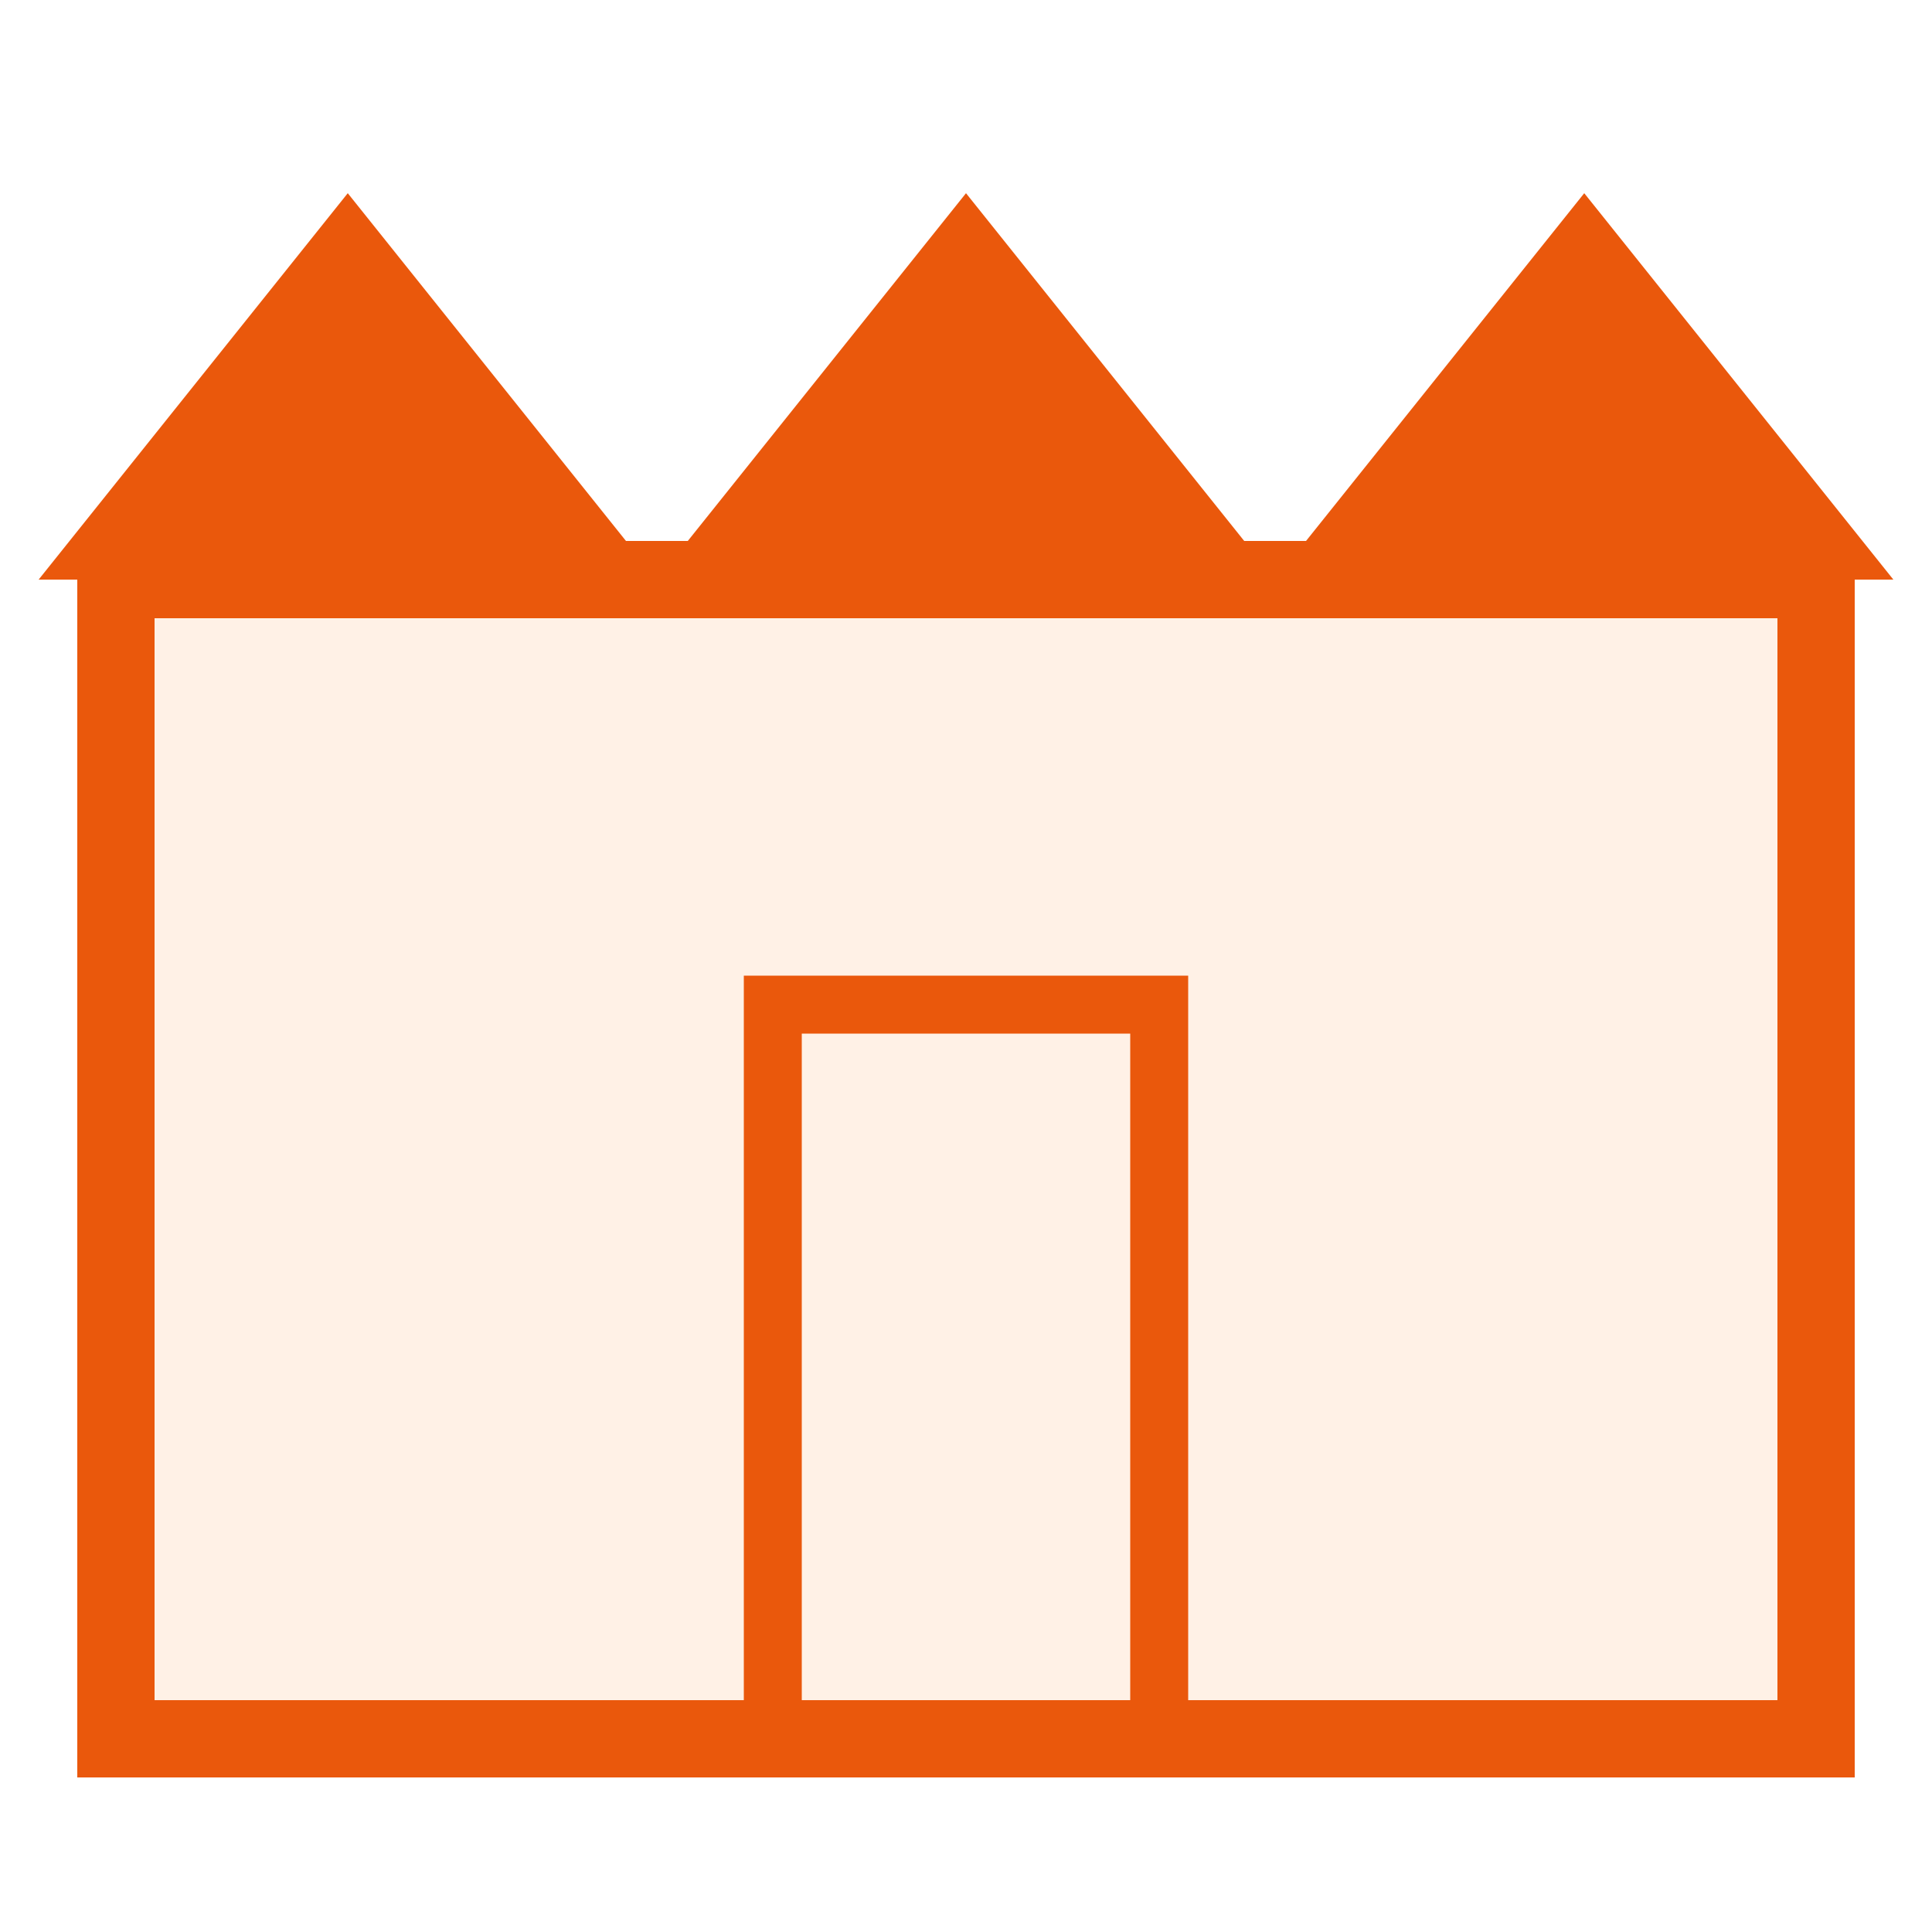
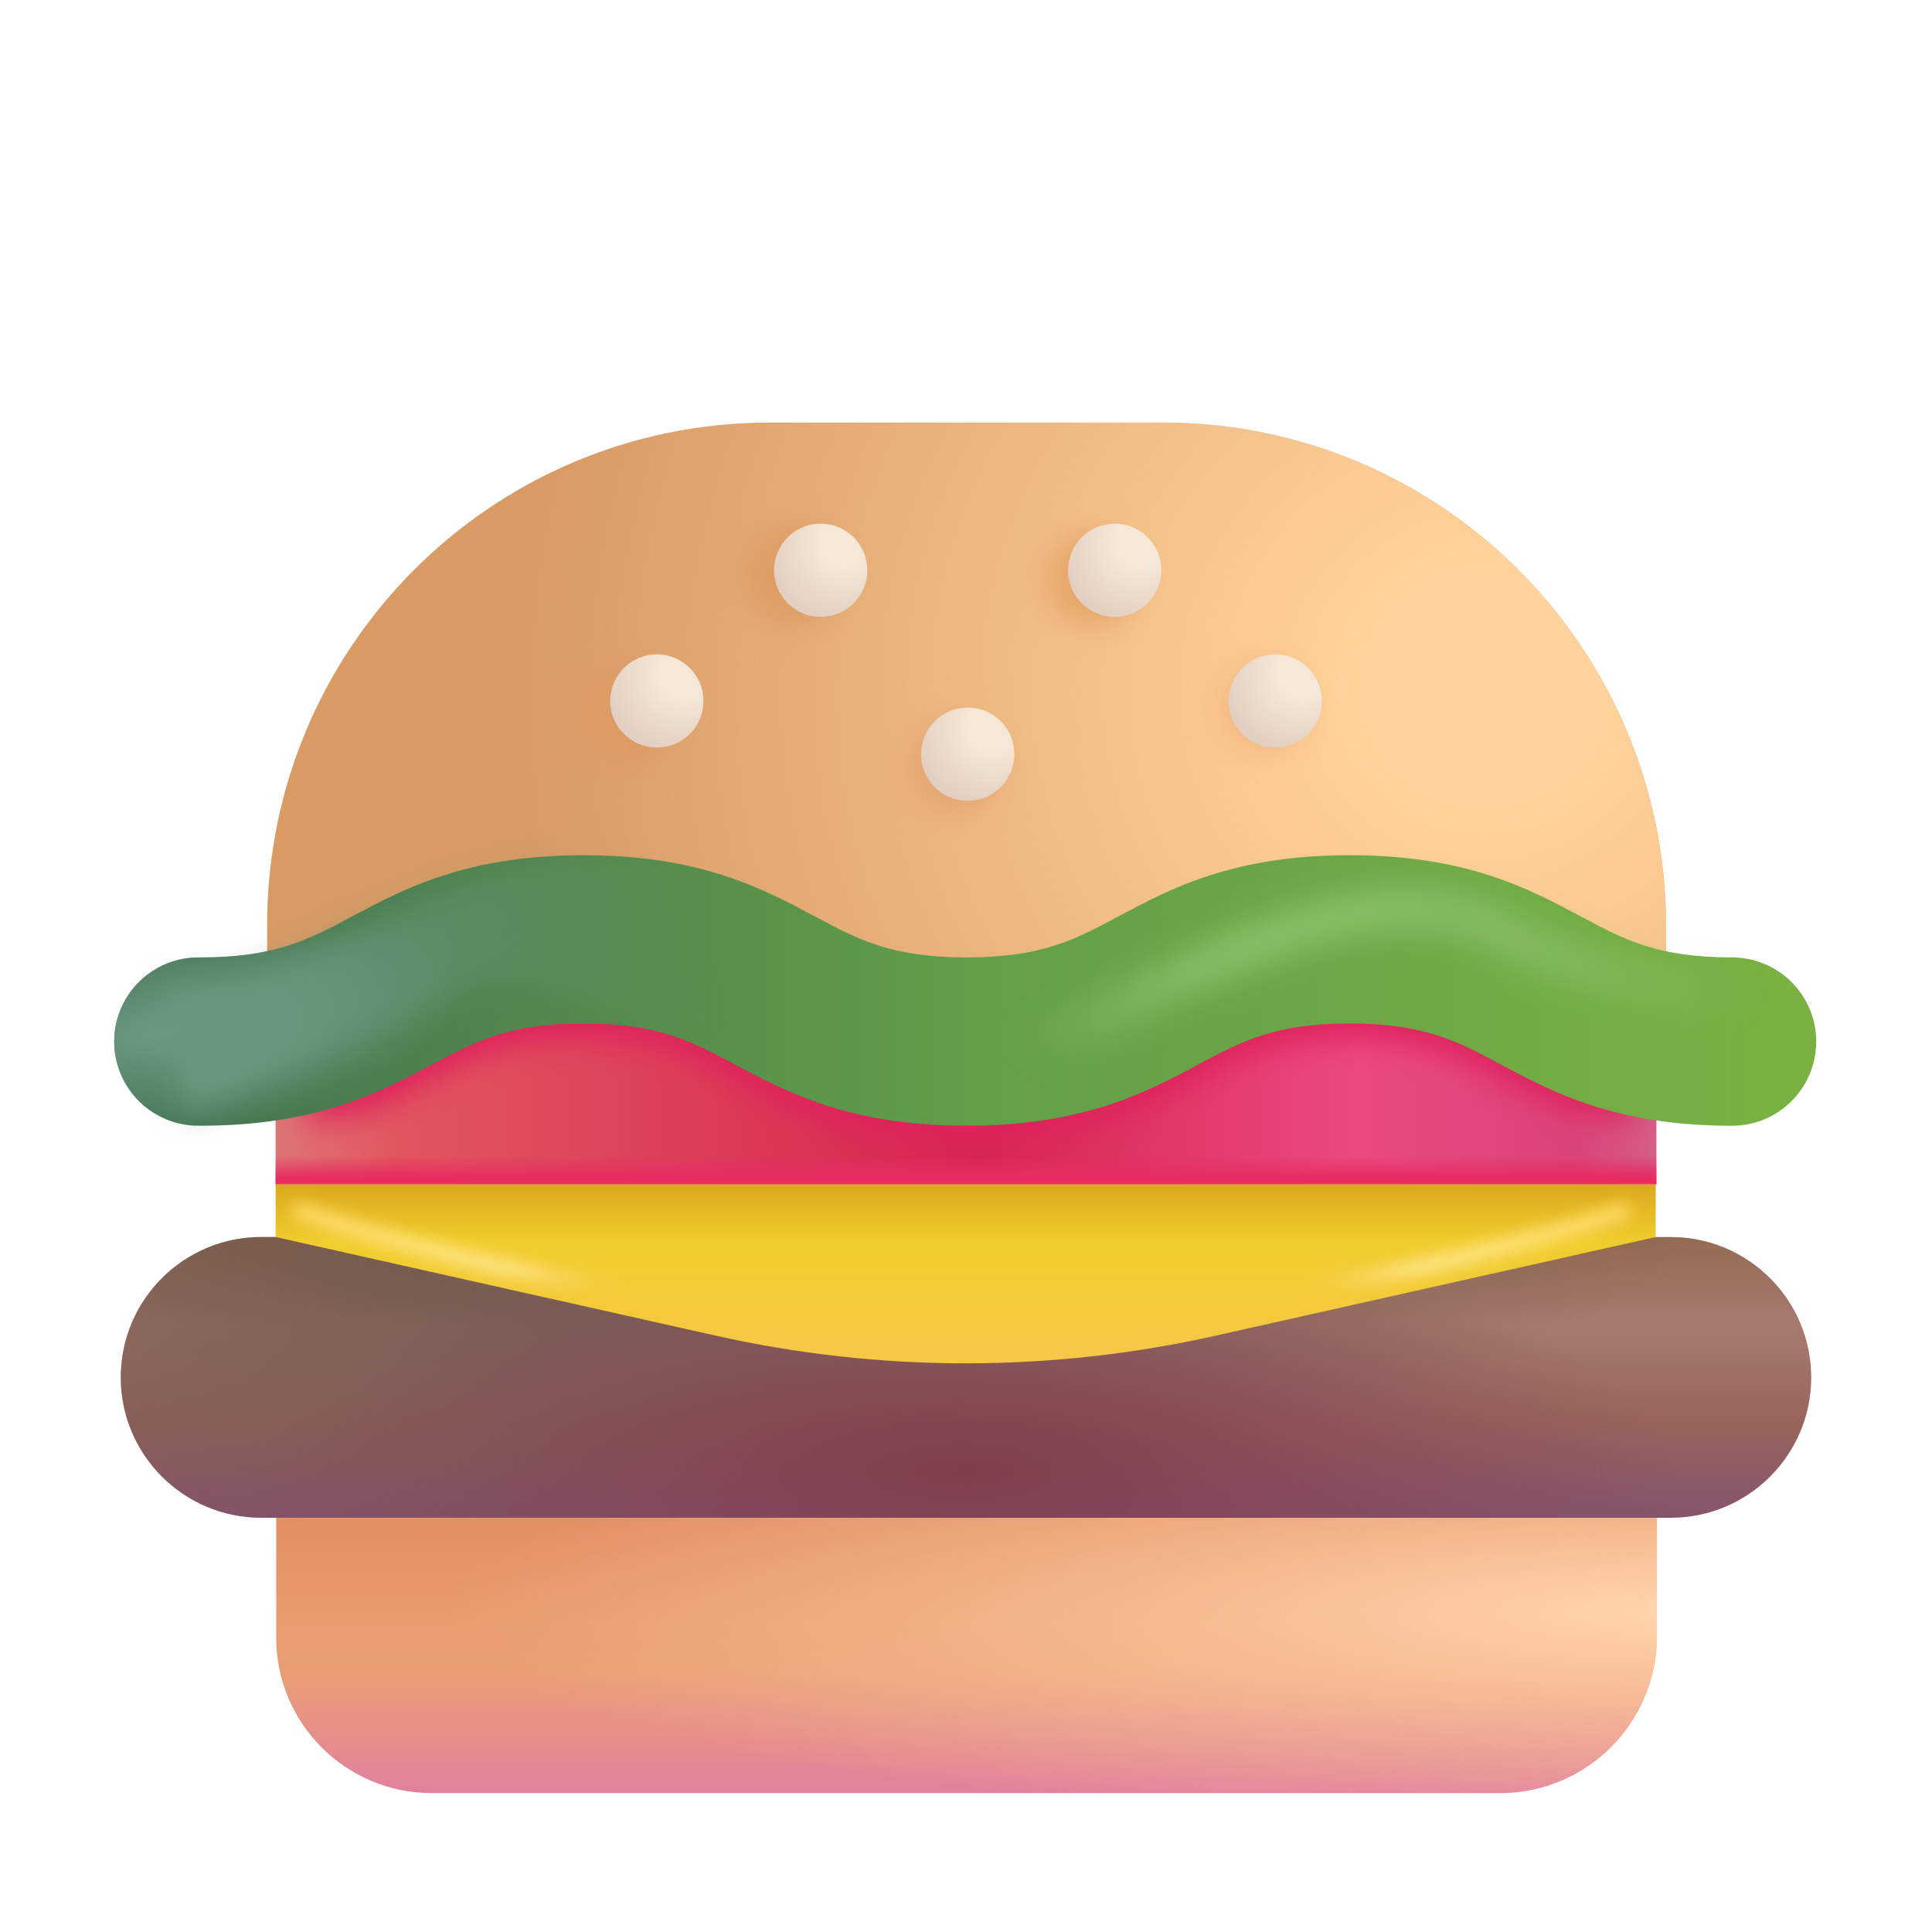
- <svg xmlns="http://www.w3.org/2000/svg" viewBox="0 0 100 100">
-   <rect x="6" y="30" width="88" height="60" fill="#FFF1E6" stroke="#EA580C" stroke-width="4" />
-   <path d="M2 30 L18 10 L34 30 M34 30 L50 10 L66 30 M66 30 L82 10 L98 30" fill="#EA580C" />
-   <rect x="40" y="52" width="20" height="38" fill="none" stroke="#EA580C" stroke-width="3" />
+ <svg xmlns="http://www.w3.org/2000/svg" width="1em" height="1em" viewBox="0 0 32 32">
+   <g fill="none">
+     <path fill="#D99A64" d="M19.267 7h-6.524a8.317 8.317 0 0 0-8.318 8.318v1.323h23.17v-1.323C27.585 10.728 23.857 7 19.267 7" />
+     <path fill="url(#iRNQpAb)" d="M19.267 7h-6.524a8.317 8.317 0 0 0-8.318 8.318v1.323h23.17v-1.323C27.585 10.728 23.857 7 19.267 7" />
+     <g filter="url(#i4rgD1d)">
+       <path fill="#E5A671" d="M15.772 13.471a.772.772 0 1 0 0-1.543a.772.772 0 0 0 0 1.543" />
+     </g>
+     <path fill="url(#iPCw6Fb)" d="M16 13.263a.772.772 0 1 0 0-1.543a.772.772 0 0 0 0 1.543" />
+     <g filter="url(#iDOO4lb)">
+       <path fill="#DE9B64" d="M10.37 12.7c.465 0 .843-.38.843-.85s-.378-.85-.844-.85a.847.847 0 0 0-.844.85c0 .47.378.85.844.85" />
+     </g>
+     <path fill="url(#iLiLE7x)" d="M10.88 12.382a.772.772 0 1 0-.001-1.544a.772.772 0 0 0 0 1.544" />
+     <g filter="url(#ioVxifd)">
+       <path fill="#F4B982" d="M20.892 12.491a.772.772 0 1 0 0-1.543a.772.772 0 0 0 0 1.543" />
+     </g>
+     <path fill="url(#i2aoELc)" d="M21.121 12.382a.772.772 0 1 0 0-1.544a.772.772 0 0 0 0 1.544" />
+     <g filter="url(#iIsQ9Bc)">
+       <path fill="#DE9D64" d="M13.156 10.373c.466 0 .844-.38.844-.85a.847.847 0 0 0-.844-.85a.847.847 0 0 0-.844.85c0 .47.378.85.844.85" />
+     </g>
+     <path fill="url(#iV8I8re)" d="M13.565 10.217a.772.772 0 1 0 0-1.543a.772.772 0 0 0 0 1.543" />
+     <g filter="url(#irocEqc)">
+       <path fill="#E6A769" d="M18.06 10.373a.772.772 0 1 0 0-1.543a.772.772 0 0 0 0 1.543" />
+     </g>
+     <path fill="url(#icRXiOe)" d="M18.435 10.217a.772.772 0 1 0 0-1.543a.772.772 0 0 0 0 1.543" />
+     <path fill="url(#iuvQC2b)" d="M27.435 16.41H4.565v3.207h22.87z" />
+     <path fill="url(#izNjmGe)" d="M27.435 16.41H4.565v3.207h22.87z" />
+     <path fill="url(#i88kQDl)" d="M27.675 25.139H4.325A2.327 2.327 0 0 1 2 22.814a2.327 2.327 0 0 1 2.325-2.325h23.35A2.327 2.327 0 0 1 30 22.814a2.327 2.327 0 0 1-2.325 2.325" />
+     <path fill="url(#iiuzAqd)" d="M27.675 25.139H4.325A2.327 2.327 0 0 1 2 22.814a2.327 2.327 0 0 1 2.325-2.325h23.35A2.327 2.327 0 0 1 30 22.814a2.327 2.327 0 0 1-2.325 2.325" />
+     <path fill="url(#icuLe1b)" d="M27.675 25.139H4.325A2.327 2.327 0 0 1 2 22.814a2.327 2.327 0 0 1 2.325-2.325h23.35A2.327 2.327 0 0 1 30 22.814a2.327 2.327 0 0 1-2.325 2.325" />
+     <g fill-rule="evenodd" clip-rule="evenodd" filter="url(#iNw9ybb)">
+       <path fill="url(#ibCUuXd)" d="M9.666 15.411c1.58 0 3.139.645 3.843 1.021c.705.377 1.26.673 2.501.673c1.856 0 7.408-1.694 9.677-.48c.704.377-.14.48 1.094.48l.313 1.426c-.719 0-1.36-.196-2.23-.661l-.02-.01c-.705-.377-1.256-.672-2.49-.672s-1.786.294-2.49.67l-.022.012c-.872.466-1.907 1.011-3.832 1.011s-2.96-.545-3.832-1.01l-.021-.012c-.705-.377-1.257-.671-2.49-.671c-1.236 0-1.79.295-2.498.672l-.019.01c-.872.465-1.056.661-2.088.661c0 0 .054-1.724.758-2.099c.874-.466 1.912-1.02 3.846-1.02" />
+       <path fill="#E0215C" d="M9.666 15.411c1.58 0 3.139.645 3.843 1.021c.705.377 1.26.673 2.501.673c1.856 0 7.408-1.694 9.677-.48c.704.377-.14.48 1.094.48l.313 1.426c-.719 0-1.36-.196-2.23-.661l-.02-.01c-.705-.377-1.256-.672-2.49-.672s-1.786.294-2.49.67l-.022.012c-.872.466-1.907 1.011-3.832 1.011s-2.96-.545-3.832-1.01l-.021-.012c-.705-.377-1.257-.671-2.49-.671c-1.236 0-1.79.295-2.498.672l-.019.01c-.872.465-1.056.661-2.088.661c0 0 .054-1.724.758-2.099c.874-.466 1.912-1.02 3.846-1.02" />
+     </g>
+     <path fill="url(#iAs0hxc)" fill-rule="evenodd" d="M5.839 15.175c.872-.465 1.907-1.01 3.827-1.01c1.921 0 2.954.546 3.825 1.01l.018.01c.705.377 1.26.673 2.501.673s1.796-.296 2.5-.672l.019-.01c.87-.465 1.904-1.011 3.825-1.011c1.92 0 2.954.546 3.824 1.011l.02.01c.703.377 1.255.672 2.49.672a1.394 1.394 0 0 1 0 2.788c-1.922 0-2.955-.547-3.825-1.012l-.02-.01c-.704-.377-1.255-.672-2.49-.672c-1.233 0-1.785.295-2.49.671l-.02.012c-.873.465-1.908 1.01-3.833 1.01s-2.96-.545-3.832-1.01l-.021-.012c-.705-.376-1.257-.67-2.49-.67c-1.236 0-1.79.295-2.498.672l-.019.01c-.872.465-1.907 1.01-3.827 1.01a1.394 1.394 0 1 1 0-2.787c1.235 0 1.79-.295 2.497-.673z" clip-rule="evenodd" />
+     <path fill="url(#iV7BaMb)" fill-rule="evenodd" d="M5.839 15.175c.872-.465 1.907-1.01 3.827-1.01c1.921 0 2.954.546 3.825 1.01l.018.01c.705.377 1.26.673 2.501.673s1.796-.296 2.5-.672l.019-.01c.87-.465 1.904-1.011 3.825-1.011c1.92 0 2.954.546 3.824 1.011l.02.01c.703.377 1.255.672 2.49.672a1.394 1.394 0 0 1 0 2.788c-1.922 0-2.955-.547-3.825-1.012l-.02-.01c-.704-.377-1.255-.672-2.49-.672c-1.233 0-1.785.295-2.49.671l-.02.012c-.873.465-1.908 1.01-3.833 1.01s-2.96-.545-3.832-1.01l-.021-.012c-.705-.376-1.257-.67-2.49-.67c-1.236 0-1.79.295-2.498.672l-.019.01c-.872.465-1.907 1.01-3.827 1.01a1.394 1.394 0 1 1 0-2.787c1.235 0 1.79-.295 2.497-.673z" clip-rule="evenodd" />
+     <path fill="url(#i7s8smb)" d="M24.849 29.699H7.15a2.575 2.575 0 0 1-2.575-2.576V25.14h22.869v1.974a2.6 2.6 0 0 1-2.596 2.586" />
+     <path fill="url(#id3oW2c)" d="M24.849 29.699H7.15a2.575 2.575 0 0 1-2.575-2.576V25.14h22.869v1.974a2.6 2.6 0 0 1-2.596 2.586" />
+     <path fill="url(#iiYkswe)" d="M27.435 19.617H4.565v.872l7.286 1.633c2.726.612 5.562.612 8.288 0l7.285-1.633v-.872z" />
+     <g filter="url(#ikFwogc)">
+       <path stroke="url(#iiZshne)" stroke-width=".25" d="M26.969 20.031c-2.219.782-5.994 1.519-6.594 1.594" />
+     </g>
+     <g filter="url(#iZyKZPb)">
+       <path stroke="url(#ikcOZPe)" stroke-width=".25" d="M4.875 20.031c2.219.782 5.994 1.519 6.594 1.594" />
+     </g>
+     <g filter="url(#ib320nc)">
+       <path stroke="url(#iLpNuzd)" stroke-width=".75" d="M12.063 16c.75.48 2.85 1.719 4 1.719c1.437 0 6.01-3.78 8.718-2.344c2.063 1.094 3.823 1.031 3.657 1.094" />
+     </g>
+     <g filter="url(#ipVQXpd)">
+       <path fill="url(#inQHwlb)" d="M7.813 16.328c-1.481.774-3.563 1.797-4.782 2.078l-.344-2.078s.497.323 2.438-.578C7.75 14.531 9.172 14 10.703 14.5l1.485 2.938c-.948-.657-3.688-1.47-4.376-1.11" />
+     </g>
+     <defs>
+       <radialGradient id="iRNQpAb" cx="0" cy="0" r="1" gradientTransform="rotate(154.335 10.993 8.454)scale(16.0178 15.5184)" gradientUnits="userSpaceOnUse">
+         <stop offset=".131" stop-color="#FFD39B" />
+         <stop offset="1" stop-color="#FFD39A" stop-opacity="0" />
+       </radialGradient>
+       <radialGradient id="iPCw6Fb" cx="0" cy="0" r="1" gradientTransform="rotate(124.244 5.031 10.37)scale(2.14467)" gradientUnits="userSpaceOnUse">
+         <stop offset=".182" stop-color="#F6E8D9" />
+         <stop offset=".607" stop-color="#E2CFC1" />
+       </radialGradient>
+       <radialGradient id="iLiLE7x" cx="0" cy="0" r="1" gradientTransform="rotate(124.244 2.704 8.575)scale(2.14467)" gradientUnits="userSpaceOnUse">
+         <stop offset=".182" stop-color="#F6E8D9" />
+         <stop offset=".607" stop-color="#E2CFC1" />
+       </radialGradient>
+       <radialGradient id="i2aoELc" cx="0" cy="0" r="1" gradientTransform="rotate(124.244 7.825 11.284)scale(2.14467)" gradientUnits="userSpaceOnUse">
+         <stop offset=".182" stop-color="#F6E8D9" />
+         <stop offset=".607" stop-color="#E2CFC1" />
+       </radialGradient>
+       <radialGradient id="iV8I8re" cx="0" cy="0" r="1" gradientTransform="rotate(124.244 4.62 8.203)scale(2.14467)" gradientUnits="userSpaceOnUse">
+         <stop offset=".182" stop-color="#F6E8D9" />
+         <stop offset=".607" stop-color="#E2CFC1" />
+       </radialGradient>
+       <radialGradient id="icRXiOe" cx="0" cy="0" r="1" gradientTransform="rotate(124.244 7.055 9.491)scale(2.14467)" gradientUnits="userSpaceOnUse">
+         <stop offset=".182" stop-color="#F6E8D9" />
+         <stop offset=".607" stop-color="#E2CFC1" />
+       </radialGradient>
+       <radialGradient id="iiuzAqd" cx="0" cy="0" r="1" gradientTransform="matrix(.5625 5.625 -18.58819 1.85882 11 20.125)" gradientUnits="userSpaceOnUse">
+         <stop stop-color="#6B544C" />
+         <stop offset="1" stop-color="#6B544C" stop-opacity="0" />
+       </radialGradient>
+       <radialGradient id="icuLe1b" cx="0" cy="0" r="1" gradientTransform="matrix(0 3.75 -11.7763 0 16 24.375)" gradientUnits="userSpaceOnUse">
+         <stop stop-color="#803E4C" />
+         <stop offset="1" stop-color="#824456" stop-opacity="0" />
+       </radialGradient>
+       <radialGradient id="iV7BaMb" cx="0" cy="0" r="1" gradientTransform="matrix(.25 1.75 -4.8465 .69236 2.75 17.094)" gradientUnits="userSpaceOnUse">
+         <stop stop-color="#6C9B83" />
+         <stop offset="1" stop-color="#6D9B85" stop-opacity="0" />
+       </radialGradient>
+       <radialGradient id="id3oW2c" cx="0" cy="0" r="1" gradientTransform="matrix(0 3.625 -20.4656 0 27.813 26.688)" gradientUnits="userSpaceOnUse">
+         <stop stop-color="#FFD5AE" />
+         <stop offset="1" stop-color="#FFC8A0" stop-opacity="0" />
+       </radialGradient>
+       <radialGradient id="iLpNuzd" cx="0" cy="0" r="1" gradientTransform="rotate(15.695 -44.933 86.364)scale(7.85538 3.79254)" gradientUnits="userSpaceOnUse">
+         <stop offset=".227" stop-color="#87BE66" />
+         <stop offset="1" stop-color="#92C771" stop-opacity="0" />
+       </radialGradient>
+       <linearGradient id="iuvQC2b" x1="4.566" x2="27.435" y1="19.617" y2="19.617" gradientUnits="userSpaceOnUse">
+         <stop stop-color="#DD7476" />
+         <stop offset=".085" stop-color="#E2565F" />
+         <stop offset=".243" stop-color="#DE445C" />
+         <stop offset=".508" stop-color="#D62650" />
+         <stop offset=".784" stop-color="#EB4A80" />
+         <stop offset=".94" stop-color="#DB4379" />
+         <stop offset="1" stop-color="#D45E85" />
+       </linearGradient>
+       <linearGradient id="izNjmGe" x1="16" x2="16" y1="19.938" y2="19" gradientUnits="userSpaceOnUse">
+         <stop offset=".467" stop-color="#E72D62" />
+         <stop offset=".846" stop-color="#E72E64" stop-opacity="0" />
+       </linearGradient>
+       <linearGradient id="i88kQDl" x1="16" x2="16" y1="20.489" y2="25.139" gradientUnits="userSpaceOnUse">
+         <stop stop-color="#946B52" />
+         <stop offset=".312" stop-color="#A77A6F" />
+         <stop offset=".661" stop-color="#98655D" />
+         <stop offset="1" stop-color="#86536D" />
+       </linearGradient>
+       <linearGradient id="ibCUuXd" x1="2.25" x2="29.688" y1="16.641" y2="16.641" gradientUnits="userSpaceOnUse">
+         <stop stop-color="#437151" />
+         <stop offset=".508" stop-color="#619F49" />
+         <stop offset="1" stop-color="#79B142" />
+       </linearGradient>
+       <linearGradient id="iAs0hxc" x1="2.25" x2="29.688" y1="16.405" y2="16.405" gradientUnits="userSpaceOnUse">
+         <stop stop-color="#437151" />
+         <stop offset=".508" stop-color="#619F49" />
+         <stop offset="1" stop-color="#79B142" />
+       </linearGradient>
+       <linearGradient id="i7s8smb" x1="16.01" x2="16.01" y1="25.139" y2="29.699" gradientUnits="userSpaceOnUse">
+         <stop stop-color="#E18F63" />
+         <stop offset=".381" stop-color="#E89C6E" />
+         <stop offset=".573" stop-color="#EA9D75" />
+         <stop offset="1" stop-color="#E0819D" />
+       </linearGradient>
+       <linearGradient id="iiYkswe" x1="16" x2="16" y1="18.688" y2="22.581" gradientUnits="userSpaceOnUse">
+         <stop stop-color="#C7850F" />
+         <stop offset=".488" stop-color="#F0CD2D" />
+         <stop offset="1" stop-color="#F7C747" />
+       </linearGradient>
+       <linearGradient id="iiZshne" x1="19.375" x2="19.51" y1="21.188" y2="19.206" gradientUnits="userSpaceOnUse">
+         <stop stop-color="#FFE07A" stop-opacity="0" />
+         <stop offset=".218" stop-color="#FFE68F" />
+         <stop offset="1" stop-color="#FFDB5C" />
+       </linearGradient>
+       <linearGradient id="ikcOZPe" x1="12.469" x2="12.333" y1="21.188" y2="19.206" gradientUnits="userSpaceOnUse">
+         <stop stop-color="#FFE07A" stop-opacity="0" />
+         <stop offset=".218" stop-color="#FFE68F" />
+         <stop offset="1" stop-color="#FFDB5C" />
+       </linearGradient>
+       <linearGradient id="inQHwlb" x1="3.563" x2="11.656" y1="17.344" y2="16.156" gradientUnits="userSpaceOnUse">
+         <stop stop-color="#66987E" />
+         <stop offset=".458" stop-color="#66987E" stop-opacity=".542" />
+         <stop offset="1" stop-color="#66987E" stop-opacity="0" />
+       </linearGradient>
+       <filter id="i4rgD1d" width="2.543" height="2.543" x="14.5" y="11.428" color-interpolation-filters="sRGB" filterUnits="userSpaceOnUse">
+         <feFlood flood-opacity="0" result="BackgroundImageFix" />
+         <feBlend in="SourceGraphic" in2="BackgroundImageFix" result="shape" />
+         <feGaussianBlur result="effect1_foregroundBlur_18_30551" stdDeviation=".25" />
+       </filter>
+       <filter id="iDOO4lb" width="2.688" height="2.7" x="9.025" y="10.5" color-interpolation-filters="sRGB" filterUnits="userSpaceOnUse">
+         <feFlood flood-opacity="0" result="BackgroundImageFix" />
+         <feBlend in="SourceGraphic" in2="BackgroundImageFix" result="shape" />
+         <feGaussianBlur result="effect1_foregroundBlur_18_30551" stdDeviation=".25" />
+       </filter>
+       <filter id="ioVxifd" width="2.543" height="2.543" x="19.621" y="10.448" color-interpolation-filters="sRGB" filterUnits="userSpaceOnUse">
+         <feFlood flood-opacity="0" result="BackgroundImageFix" />
+         <feBlend in="SourceGraphic" in2="BackgroundImageFix" result="shape" />
+         <feGaussianBlur result="effect1_foregroundBlur_18_30551" stdDeviation=".25" />
+       </filter>
+       <filter id="iIsQ9Bc" width="2.688" height="2.7" x="11.813" y="8.174" color-interpolation-filters="sRGB" filterUnits="userSpaceOnUse">
+         <feFlood flood-opacity="0" result="BackgroundImageFix" />
+         <feBlend in="SourceGraphic" in2="BackgroundImageFix" result="shape" />
+         <feGaussianBlur result="effect1_foregroundBlur_18_30551" stdDeviation=".25" />
+       </filter>
+       <filter id="irocEqc" width="2.543" height="2.543" x="16.789" y="8.33" color-interpolation-filters="sRGB" filterUnits="userSpaceOnUse">
+         <feFlood flood-opacity="0" result="BackgroundImageFix" />
+         <feBlend in="SourceGraphic" in2="BackgroundImageFix" result="shape" />
+         <feGaussianBlur result="effect1_foregroundBlur_18_30551" stdDeviation=".25" />
+       </filter>
+       <filter id="iNw9ybb" width="23.031" height="4.47" x="4.563" y="14.911" color-interpolation-filters="sRGB" filterUnits="userSpaceOnUse">
+         <feFlood flood-opacity="0" result="BackgroundImageFix" />
+         <feBlend in="SourceGraphic" in2="BackgroundImageFix" result="shape" />
+         <feGaussianBlur result="effect1_foregroundBlur_18_30551" stdDeviation=".25" />
+       </filter>
+       <filter id="ikFwogc" width="7.151" height="2.336" x="20.11" y="19.663" color-interpolation-filters="sRGB" filterUnits="userSpaceOnUse">
+         <feFlood flood-opacity="0" result="BackgroundImageFix" />
+         <feBlend in="SourceGraphic" in2="BackgroundImageFix" result="shape" />
+         <feGaussianBlur result="effect1_foregroundBlur_18_30551" stdDeviation=".125" />
+       </filter>
+       <filter id="iZyKZPb" width="7.151" height="2.336" x="4.583" y="19.663" color-interpolation-filters="sRGB" filterUnits="userSpaceOnUse">
+         <feFlood flood-opacity="0" result="BackgroundImageFix" />
+         <feBlend in="SourceGraphic" in2="BackgroundImageFix" result="shape" />
+         <feGaussianBlur result="effect1_foregroundBlur_18_30551" stdDeviation=".125" />
+       </filter>
+       <filter id="ib320nc" width="17.963" height="4.419" x="11.361" y="14.175" color-interpolation-filters="sRGB" filterUnits="userSpaceOnUse">
+         <feFlood flood-opacity="0" result="BackgroundImageFix" />
+         <feBlend in="SourceGraphic" in2="BackgroundImageFix" result="shape" />
+         <feGaussianBlur result="effect1_foregroundBlur_18_30551" stdDeviation=".25" />
+       </filter>
+       <filter id="ipVQXpd" width="10.5" height="5.093" x="2.188" y="13.813" color-interpolation-filters="sRGB" filterUnits="userSpaceOnUse">
+         <feFlood flood-opacity="0" result="BackgroundImageFix" />
+         <feBlend in="SourceGraphic" in2="BackgroundImageFix" result="shape" />
+         <feGaussianBlur result="effect1_foregroundBlur_18_30551" stdDeviation=".25" />
+       </filter>
+     </defs>
+   </g>
</svg>
